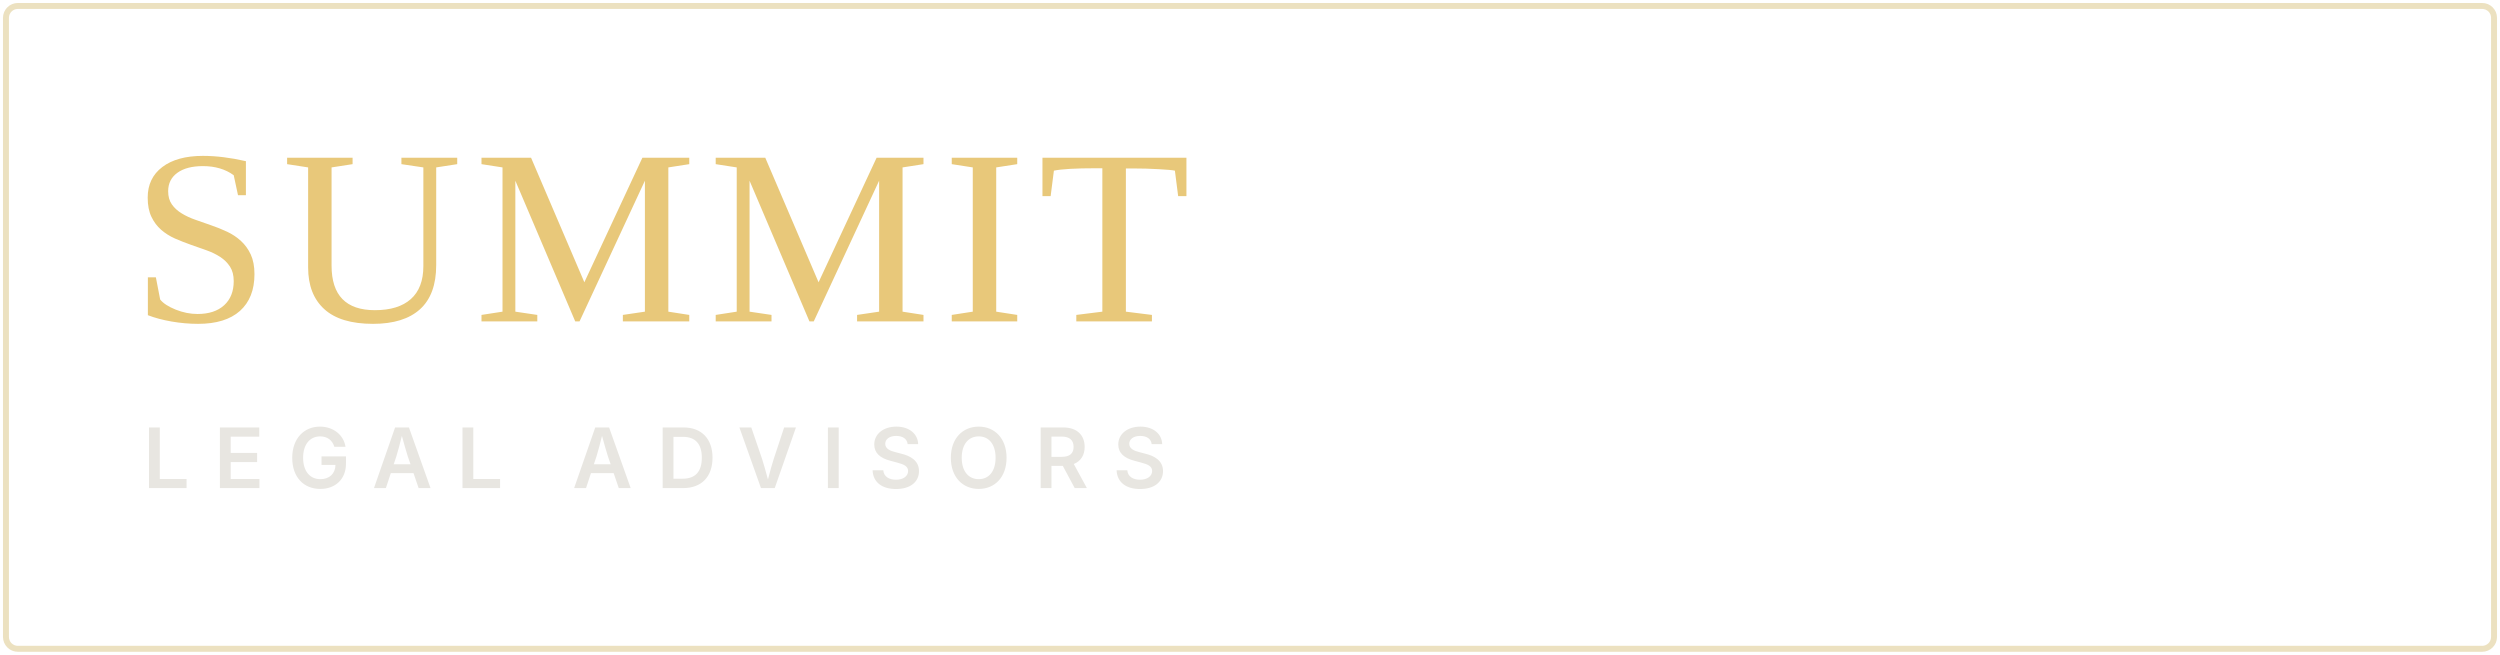
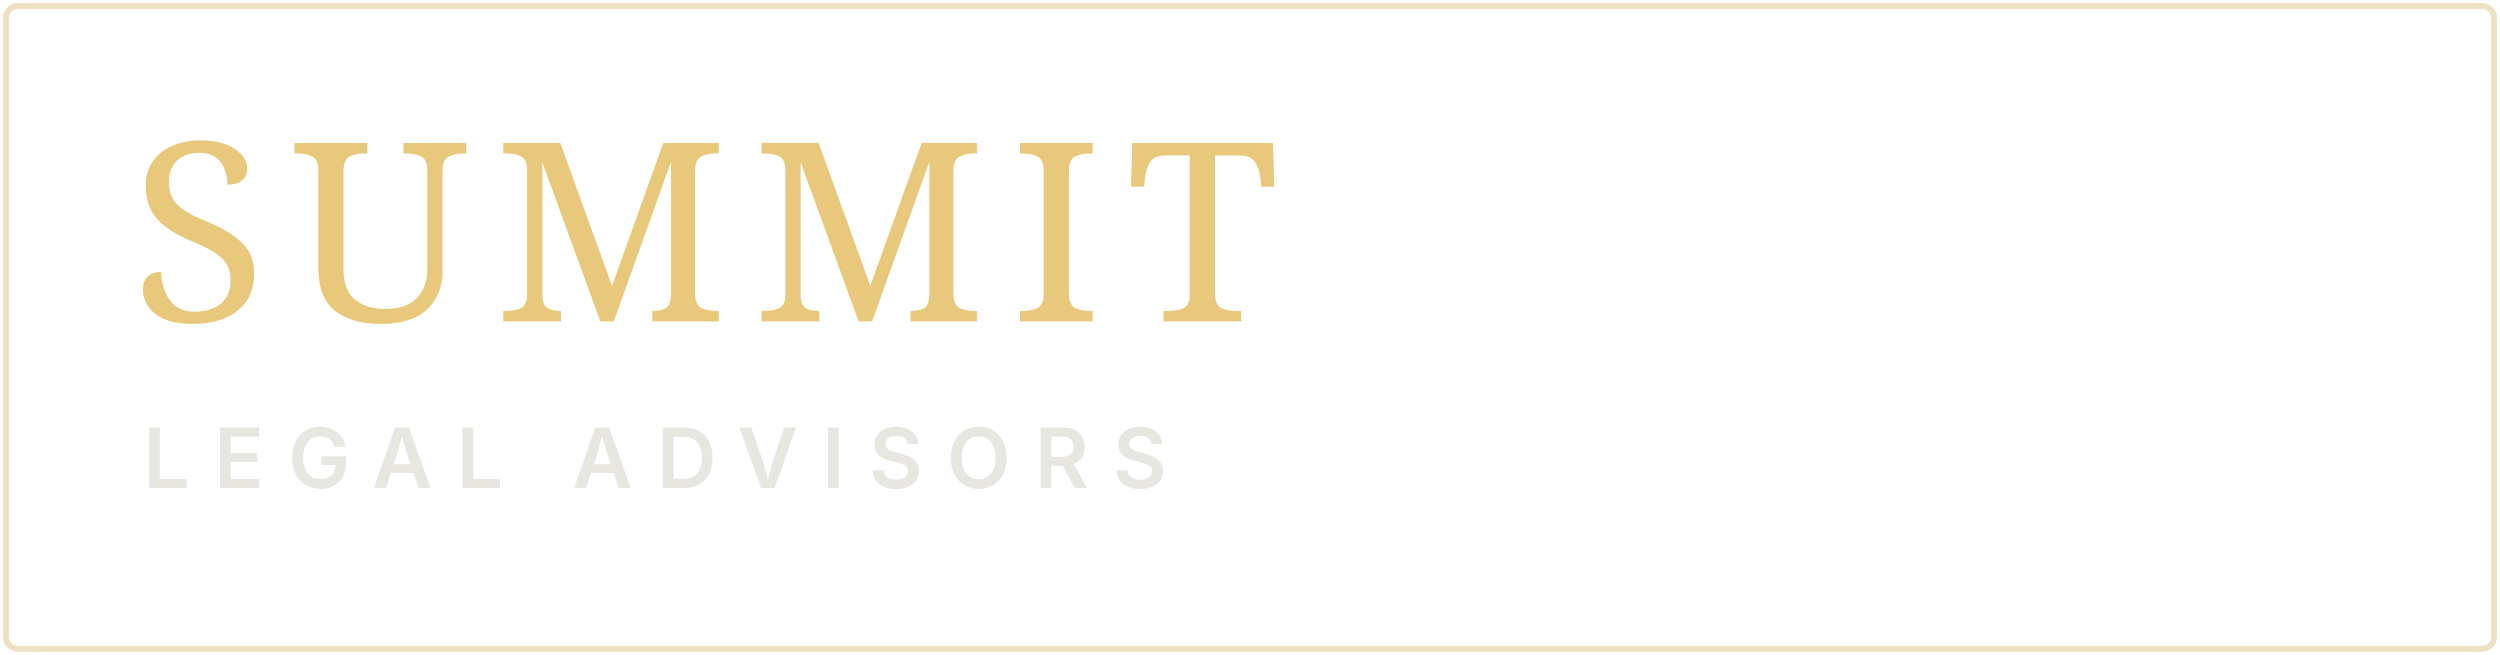
<svg xmlns="http://www.w3.org/2000/svg" width="420" height="110" viewBox="0 0 420 110" fill="none">
  <rect x="1" y="1" width="418" height="108" rx="2" stroke="#C9A84C" stroke-opacity="0.35" />
-   <text x="22" y="54" fill="#E8C87A" font-family="'Times New Roman', serif" font-size="42" letter-spacing="2">SUMMIT</text>
+   <text x="22" y="54" fill="#E8C87A" font-family="'Playfair Display', Georgia, serif" font-size="42" letter-spacing="4">SUMMIT</text>
  <text x="24" y="82" fill="#E8E6E1" font-family="Inter, Arial, sans-serif" font-size="14" font-weight="600" letter-spacing="4">LEGAL ADVISORS</text>
</svg>
